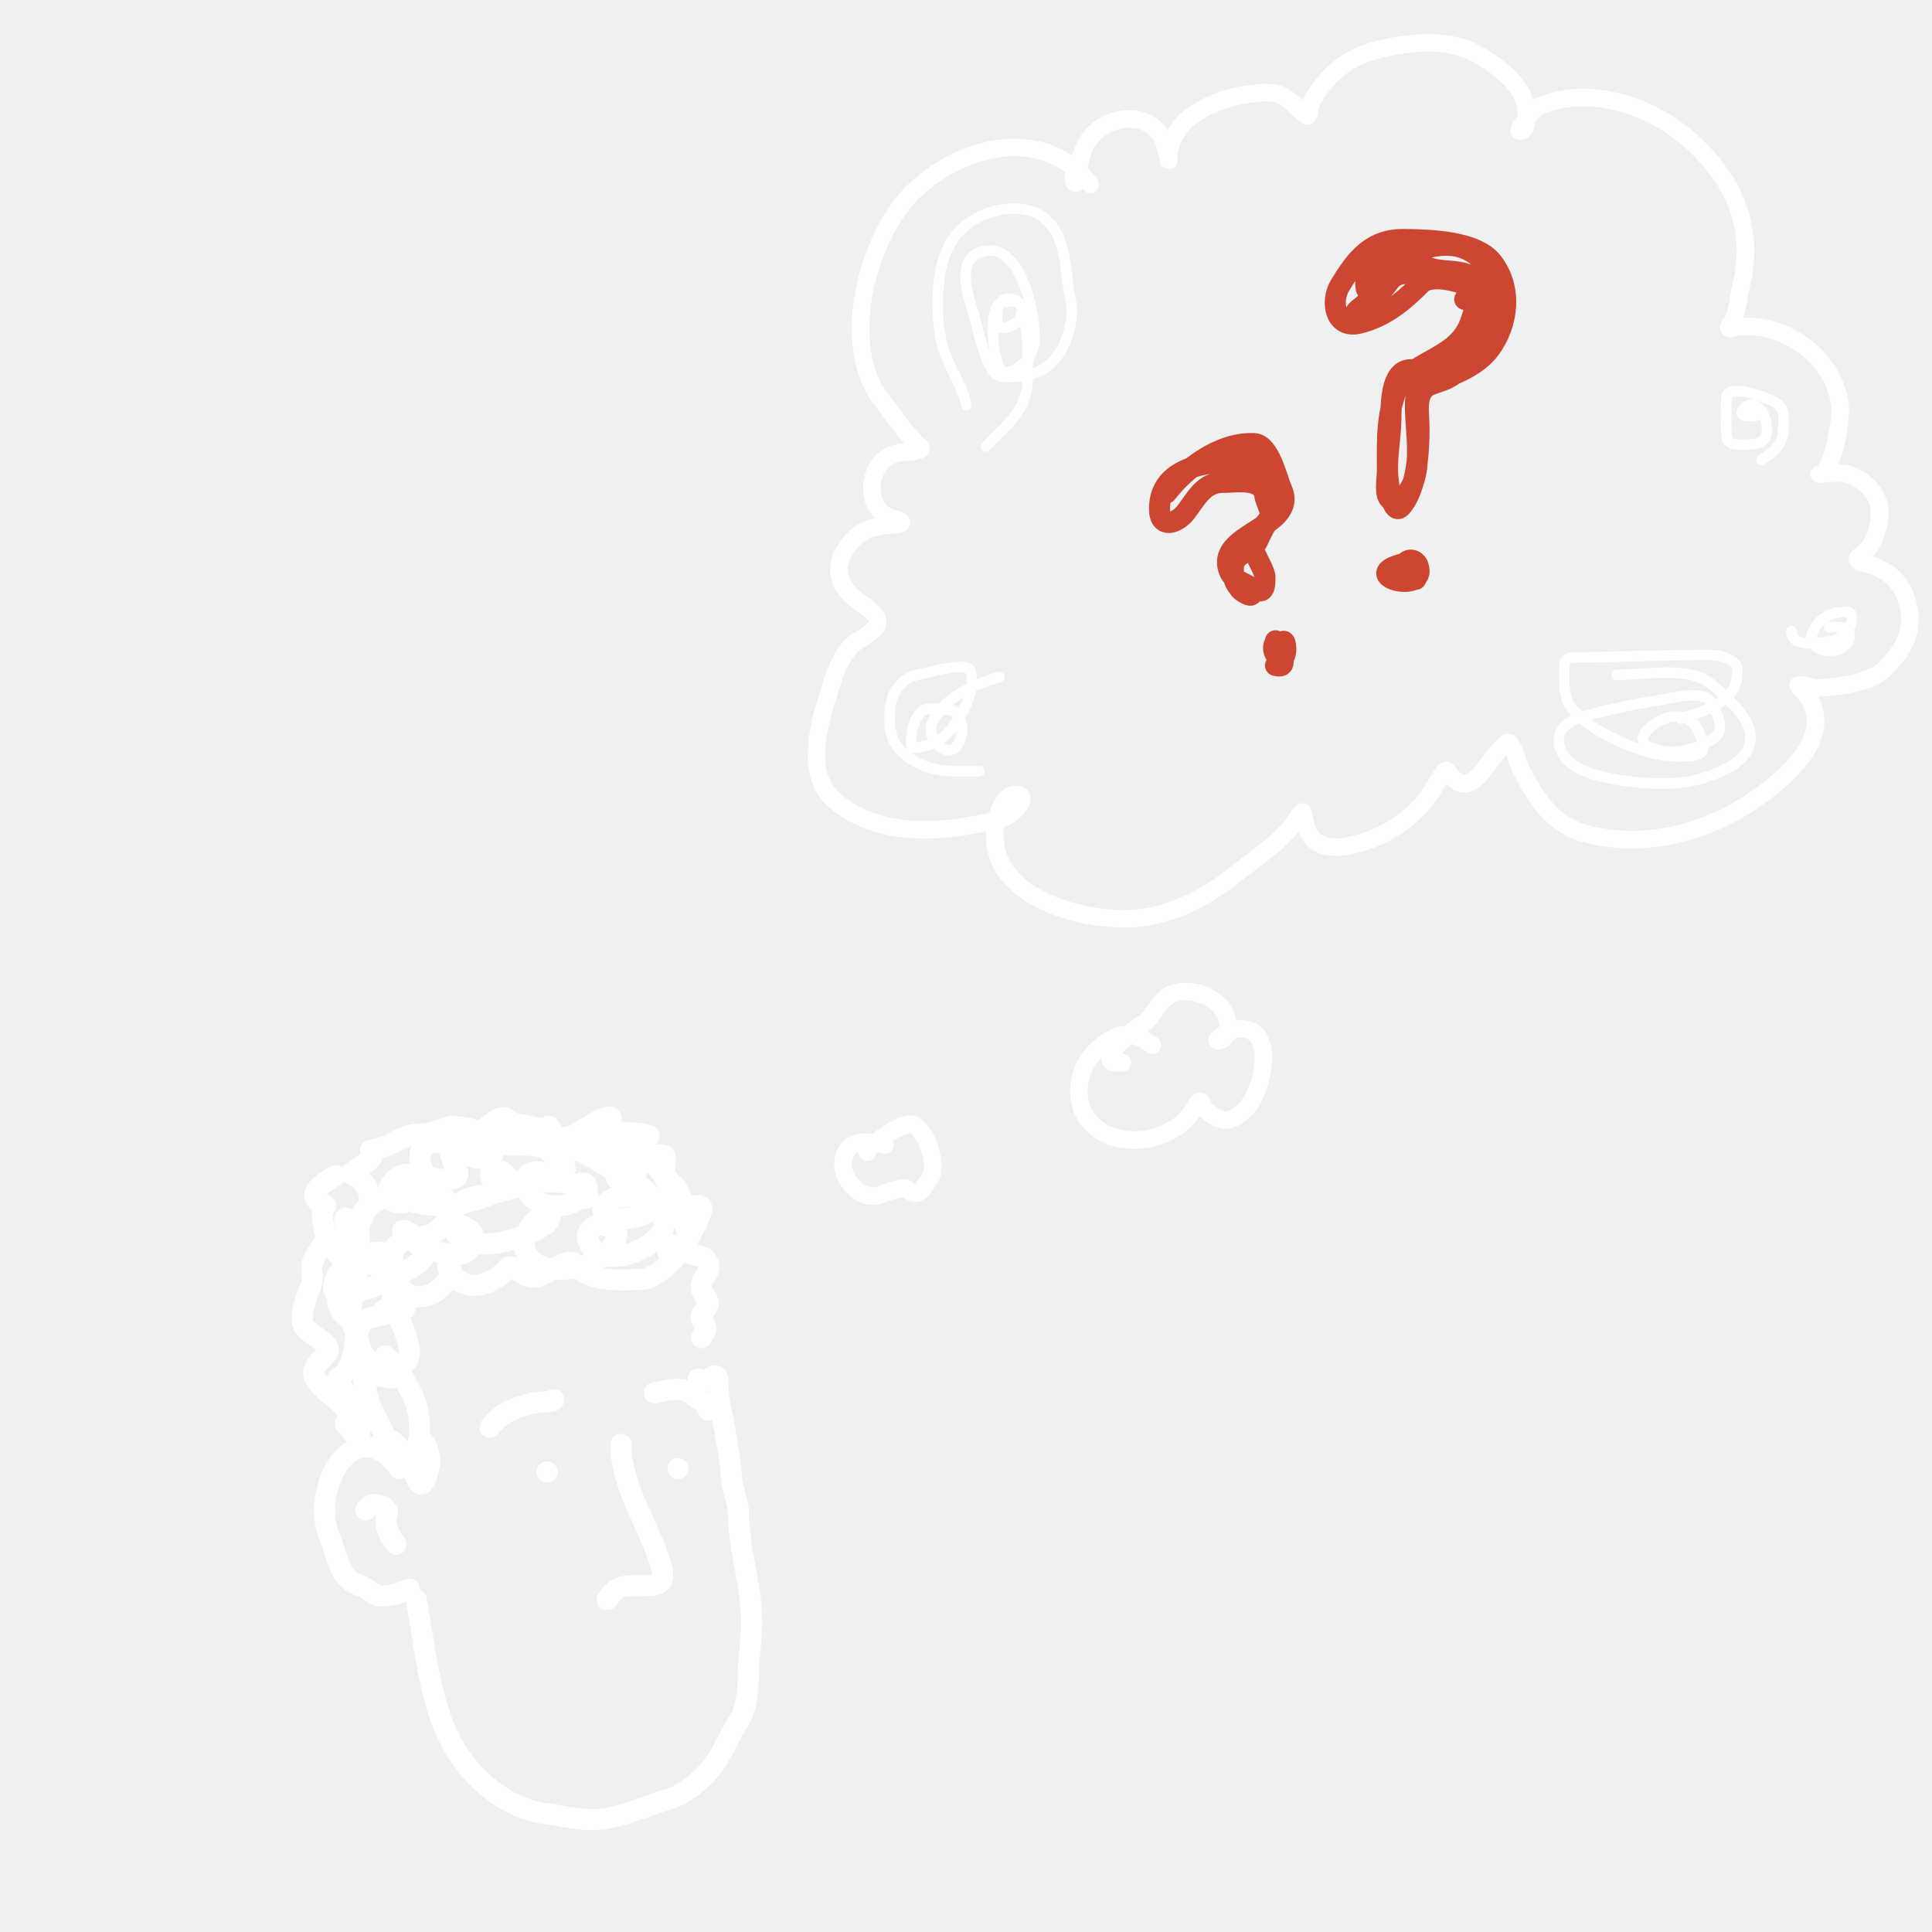
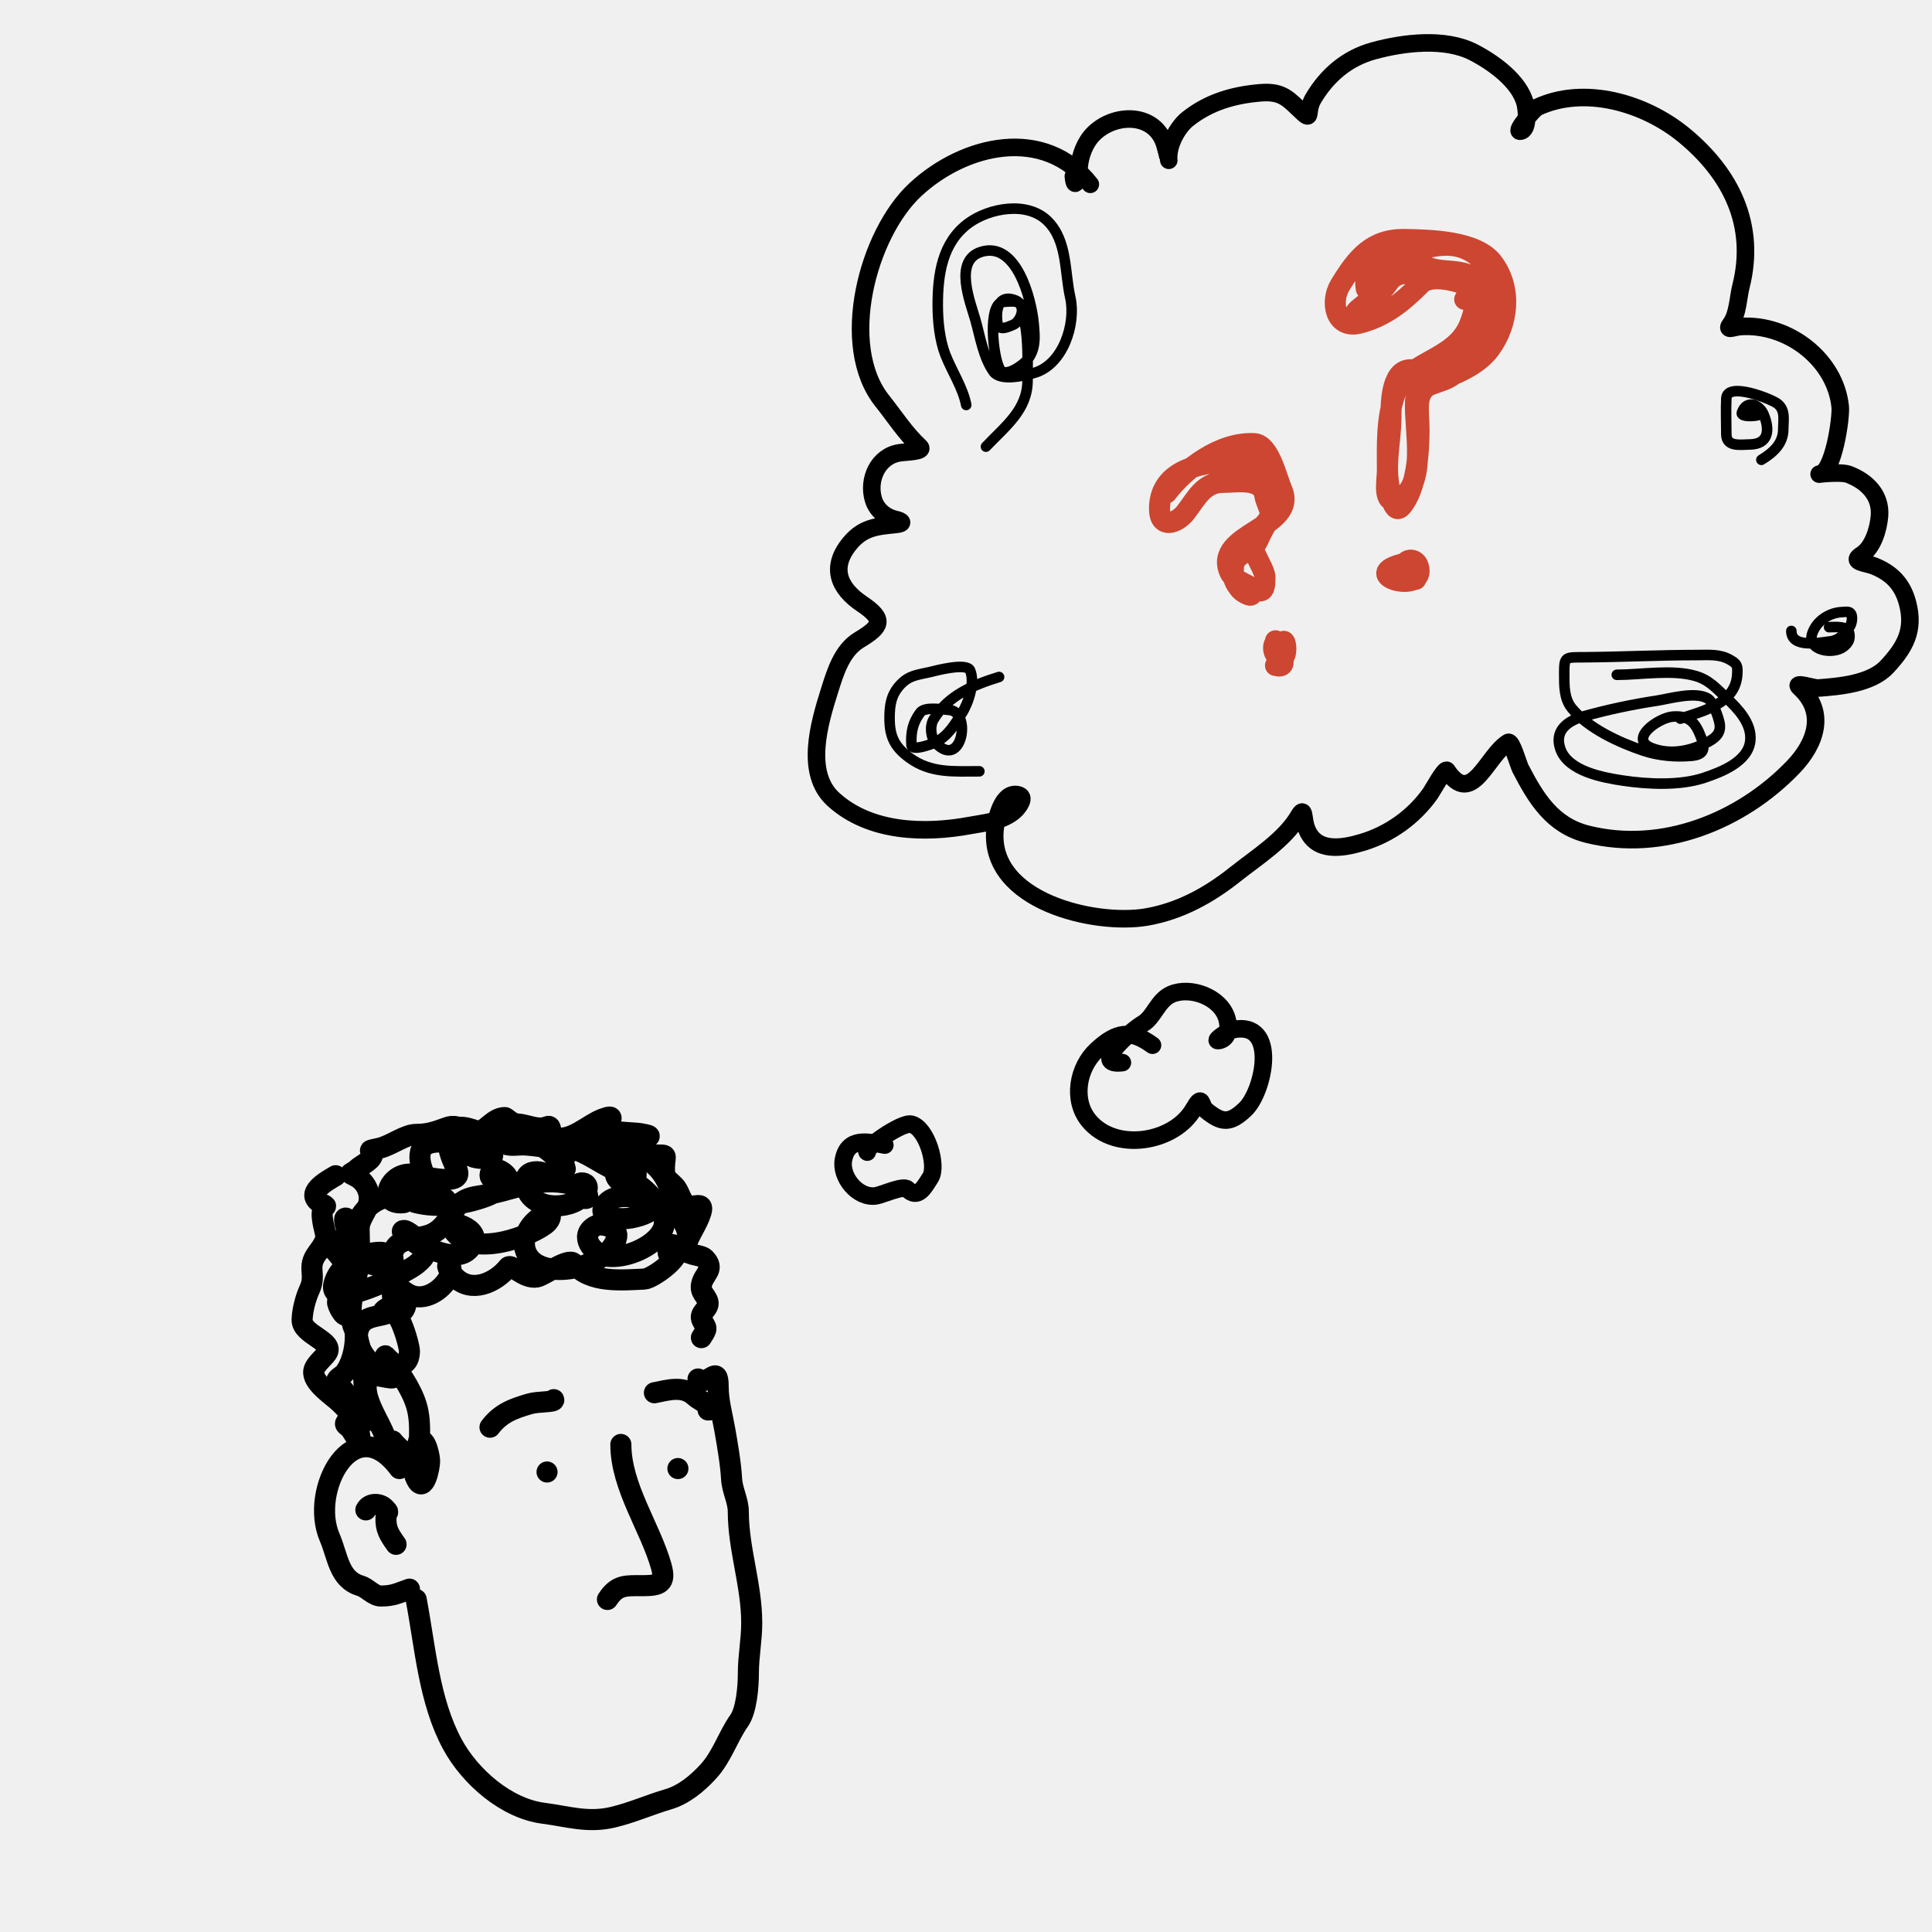
<svg xmlns="http://www.w3.org/2000/svg" width="275" height="275" viewBox="0 0 275 275" fill="none">
-   <path d="M56.852 209.033C50.404 200.295 43.987 212.047 46.928 218.841C48.102 221.552 48.215 224.819 51.333 225.733C52.297 226.016 53.159 227.177 54.225 227.177C56.023 227.177 56.691 226.742 58.284 226.196" stroke="#FFF" stroke-width="3" stroke-linecap="round" stroke-linejoin="round" />
-   <path d="M59.239 227.667C60.55 234.563 61.059 242.112 64.387 248.263C66.906 252.918 72.064 257.418 77.362 258.098C80.806 258.54 83.639 259.507 87.206 258.67C89.945 258.027 92.453 256.889 95.113 256.109C97.315 255.463 99.222 253.887 100.791 252.186C102.796 250.013 103.612 247.175 105.196 244.939C106.268 243.426 106.522 240.035 106.522 238.183C106.522 235.706 107 233.471 107 230.991C107 225.639 105.09 220.46 105.09 215.163C105.09 213.613 104.222 212.132 104.134 210.504C104.019 208.374 103.53 205.554 103.153 203.421C102.804 201.453 102.224 199.409 102.224 197.373C102.224 194.018 100.953 197.375 99.358 196.283" stroke="#FFF" stroke-width="3" stroke-linecap="round" stroke-linejoin="round" />
-   <path d="M52.553 202.168C51.384 197.818 52.218 193.245 50.404 189.146C49.302 186.658 50.58 182.879 51.014 180.428C51.327 178.661 51.12 176.746 51.12 174.952C51.12 173.399 52.302 172.524 52.526 171.029C52.742 169.587 51.936 168.124 50.642 167.46C49.398 166.821 49.968 167.23 50.855 166.371C51.352 165.888 53.24 165.038 53.004 164.191C52.843 163.611 52.101 163.87 54.039 163.428C55.647 163.061 57.673 161.467 59.239 161.467C60.9 161.467 61.92 161.115 63.644 160.486C65.515 159.803 66.382 161.617 67.624 161.385C69.093 161.111 70.183 159.069 71.869 159.069C72.051 159.069 72.808 159.963 73.674 159.996C74.995 160.046 76.538 160.938 77.866 160.377C78.75 160.003 78.004 161.689 79.06 161.93C81.414 162.467 83.702 160.061 85.746 159.287C87.712 158.544 86.878 159.35 86.357 160.486C86.029 161.201 90.308 161.204 91.133 161.358C93.349 161.772 92.287 161.634 91.027 162.693C89.343 164.107 91.794 164.409 92.937 164.409C95.236 164.409 94.648 164.242 94.582 165.989C94.513 167.846 94.904 167.682 96.015 168.822C96.76 169.588 96.828 170.807 97.687 171.492C98.508 172.149 100.314 170.782 99.783 172.555C99.261 174.296 98.038 175.763 97.554 177.54C97.239 178.696 99.74 178.532 100.313 179.12C101.835 180.682 100.197 181.251 99.862 182.798C99.604 183.991 100.512 184.369 100.764 185.277C101.06 186.339 99.363 186.825 99.942 187.947C100.572 189.169 100.794 188.923 99.836 190.399" stroke="#FFF" stroke-width="3" stroke-linecap="round" stroke-linejoin="round" />
-   <path d="M47.777 167.351C46.713 167.991 43.008 169.916 45.867 171.383C47.062 171.997 45.597 171.174 45.893 173.454C46.243 176.148 47.052 175.832 45.15 178.385C43.619 180.441 45.076 181.337 44.062 183.534C43.487 184.781 43.053 186.456 43.001 187.838C42.92 189.992 47.682 190.897 46.53 192.606C46.03 193.347 44.577 194.388 44.646 195.412C44.756 197.052 47.403 198.698 48.44 199.716C48.95 200.216 50.42 201.542 49.581 202.168C48.63 202.879 49.583 202.808 50.059 203.639C50.452 204.325 51.386 205.601 51.386 205.601C51.386 205.601 50.932 202.082 50.351 200.424C49.833 198.948 48.97 197.907 47.989 196.774C47.603 196.328 48.725 195.825 48.998 195.493C50.925 193.154 51.545 186.912 48.255 185.223C47.661 184.918 48.447 186.711 48.971 187.13C49.952 187.913 50.102 183.707 50.059 183.316C49.798 180.942 48.973 179.368 47.352 177.704C46.245 176.566 46.613 176.794 47.804 176.641C49.318 176.447 51.108 174.834 49.449 173.508C48.286 172.579 49.953 176.941 50.643 177.649" stroke="#FFF" stroke-width="3" stroke-linecap="round" stroke-linejoin="round" />
-   <path d="M55.896 205.11C56.583 206.012 57.697 206.748 58.284 207.671C58.824 208.518 58.8 209.602 59.24 210.504C60.35 212.784 61.15 208.977 61.15 207.943C61.15 207.053 60.259 203.403 59.346 205.982C59.141 206.559 59.708 204.934 59.717 204.511C59.751 202.966 59.712 201.416 59.24 199.934C58.489 197.578 56.647 194.82 54.941 193.069C54.513 192.629 55.784 194.075 56.374 194.213C57.695 194.523 58.262 193.59 58.284 192.36C58.3 191.5 56.413 184.456 54.57 186.585C54.482 186.686 57.807 188.124 57.807 185.25C57.807 184.058 55.63 182.507 57.807 183.997C59.921 185.444 62.489 184.041 63.724 182.09C65.306 179.591 62.233 179.198 64.759 181.79C67.041 184.133 70.521 182.631 72.321 180.373C72.782 179.794 74.572 182.104 76.433 181.763C77.433 181.58 80.957 178.919 81.687 179.856C83.925 182.728 88.719 182.181 91.717 182.063C92.869 182.017 97.906 178.481 96.015 177.268C94.834 176.51 94.567 180.033 96.493 178.521C99.135 176.447 97.574 173.699 95.538 172.146C93.48 170.576 95.81 171.735 95.431 169.694C94.945 167.07 91.856 163.4 88.957 165.226C85.135 167.635 90.549 170.111 90.549 167.133C90.549 163.177 83.3 161.557 80.573 163.047C77.85 164.534 81.783 164.727 80.387 164.137C78.606 163.384 76.513 163.081 74.603 162.965C73.834 162.919 72.334 163.249 71.684 162.693C70.701 161.852 68.332 161.126 67.094 160.731C62.825 159.371 63.336 163.235 64.944 166.262C66.484 169.161 59.999 167.343 58.788 167.161C55.545 166.671 53.62 171.22 57.037 171.22C58.306 171.22 57.33 170.682 56.772 170.539C54.98 170.079 53.399 170.805 52.102 172.092C49.143 175.028 50.348 181.451 55.313 179.829C57.018 179.272 54.979 178.249 54.145 178.249C51.593 178.249 48.468 179.859 47.618 182.444C46.044 187.228 57.888 181.128 59.24 179.992C60.14 179.236 61.104 178.455 59.983 177.54C59.101 176.821 56.415 175.143 57.541 175.143C58.176 175.143 60.788 177.581 61.628 177.922C63.005 178.481 65.416 179.172 66.669 177.922C69.588 175.01 63.881 173.659 64.122 174.326C65.925 179.325 74.79 176.355 77.548 174.326C78.617 173.539 78.724 172.231 77.176 173.072C75.496 173.986 74.115 176.16 74.841 178.14C76.558 182.817 87.02 180.462 87.79 176.015C88.027 174.642 85.553 174.022 84.659 174.543C82.367 175.881 84.361 178.436 86.145 178.766C90.81 179.628 98.914 174.072 91.69 170.893C90.125 170.204 87.209 169.826 86.092 171.547C84.724 173.653 88.826 173.556 89.78 173.372C98.099 171.77 88.32 167.061 85.8 165.635C83.774 164.489 78.647 161.106 80.44 166.262C80.669 166.919 79.272 164.926 79.034 164.682C77.647 163.258 75.68 162.199 73.78 161.794C71.534 161.315 68.716 161.321 67.014 163.156C65.895 164.363 67.247 164.773 68.314 164.872C68.675 164.906 70.854 164.983 69.88 164.137C68.444 162.889 66.281 162.898 64.52 162.693C63.229 162.542 60.308 162.118 59.85 164C59.374 165.953 61.175 169.111 62.689 170.185C64.313 171.336 62.929 170.297 61.999 169.912C60.531 169.304 58.185 168.521 56.586 168.931C54.69 169.418 58.911 171.107 59.133 171.165C62.348 172.007 66.133 171.433 69.216 170.294C69.96 170.019 73.087 168.518 72.029 167.242C71.619 166.748 70.288 165.913 69.853 166.861C68.76 169.245 76.887 168.126 77.76 167.569C78.651 167.001 74.231 165.627 74.841 168.822C75.501 172.277 81.058 172.347 83.014 170.185C84.988 168.002 81.195 167.722 82.377 169.694C83.721 171.936 84.773 169.384 81.369 168.577C76.283 167.372 73.02 169.55 68.155 170.239C64.831 170.71 65.114 172.175 63.06 174.435C61.046 176.651 59.094 175.688 56.878 176.968C54.713 178.218 56.13 183.817 55.87 185.958C55.62 188.014 51.644 186.439 50.961 189.445C50.554 191.235 51.761 193.131 53.057 194.24C53.655 194.752 55.703 195.097 56.029 195.766C56.468 196.668 54.042 195.629 53.084 195.848C51.812 196.138 52.063 197.99 52.341 198.926C53.145 201.641 54.952 203.703 55.419 206.581" stroke="#FFF" stroke-width="3" stroke-linecap="round" stroke-linejoin="round" />
-   <path d="M56.374 219.821C55.398 218.444 54.876 217.667 54.941 216.007C54.983 214.926 55.589 215.529 54.729 214.645C54.076 213.975 52.581 213.88 52.075 214.918" stroke="#FFF" stroke-width="3" stroke-linecap="round" stroke-linejoin="round" />
-   <path d="M69.747 203.149C71.273 201.143 73.03 200.512 75.372 199.825C76.636 199.454 79.011 199.615 78.821 199.226" stroke="#FFF" stroke-width="3" stroke-linecap="round" stroke-linejoin="round" />
-   <path d="M93.149 198.245C95.079 197.858 97.272 197.176 98.881 198.735C99.452 199.289 102.436 200.697 100.791 200.697" stroke="#FFF" stroke-width="3" stroke-linecap="round" stroke-linejoin="round" />
-   <path d="M77.866 209.524C77.866 209.524 77.866 209.524 77.866 209.524" stroke="#FFF" stroke-width="3" stroke-linecap="round" stroke-linejoin="round" />
-   <path d="M96.493 209.033C96.493 209.033 96.493 209.033 96.493 209.033" stroke="#FFF" stroke-width="3" stroke-linecap="round" stroke-linejoin="round" />
-   <path d="M88.373 205.601C88.373 211.653 92.591 217.447 94.131 222.982C94.787 225.337 93.939 225.706 91.478 225.706C89.082 225.706 87.858 225.519 86.463 227.667" stroke="#FFF" stroke-width="3" stroke-linecap="round" stroke-linejoin="round" />
-   <path d="M164.045 148.776C160.906 146.507 158.959 146.813 156.096 149.464C153.422 151.941 152.56 156.534 154.964 159.485C158.693 164.063 167.123 162.68 169.889 157.876C171.231 155.545 170.821 157.36 171.705 158.075C173.905 159.855 175.037 159.987 177.247 157.892C179.904 155.373 182.063 145.216 175.51 146.556C174.782 146.706 172.443 148.325 173.544 148.1C175.001 147.802 174.97 146.008 174.609 144.877C173.644 141.861 169.425 140.39 166.768 141.511C164.783 142.348 164.279 144.785 162.682 145.707C161.139 146.598 155.02 151.816 159.759 151.251" stroke="#FFF" stroke-width="2.5" stroke-linecap="round" stroke-linejoin="round" />
-   <path d="M125.943 162.99C123.52 162.517 120.666 161.811 120.054 165.101C119.599 167.547 122.099 170.621 124.693 170.212C125.597 170.069 128.576 168.679 129.165 169.268C130.644 170.747 131.536 169.041 132.443 167.601C133.502 165.919 131.899 160.508 129.693 160.018C128.291 159.706 122.764 163.65 123.443 163.99" stroke="#FFF" stroke-width="2.5" stroke-linecap="round" stroke-linejoin="round" />
+   <path d="M56.852 209.033C50.404 200.295 43.987 212.047 46.928 218.841C48.102 221.552 48.215 224.819 51.333 225.733C52.297 226.016 53.159 227.177 54.225 227.177C56.023 227.177 56.691 226.742 58.284 226.196" stroke="#000" stroke-width="3" stroke-linecap="round" stroke-linejoin="round" />
+   <path d="M59.239 227.667C60.55 234.563 61.059 242.112 64.387 248.263C66.906 252.918 72.064 257.418 77.362 258.098C80.806 258.54 83.639 259.507 87.206 258.67C89.945 258.027 92.453 256.889 95.113 256.109C97.315 255.463 99.222 253.887 100.791 252.186C102.796 250.013 103.612 247.175 105.196 244.939C106.268 243.426 106.522 240.035 106.522 238.183C106.522 235.706 107 233.471 107 230.991C107 225.639 105.09 220.46 105.09 215.163C105.09 213.613 104.222 212.132 104.134 210.504C104.019 208.374 103.53 205.554 103.153 203.421C102.804 201.453 102.224 199.409 102.224 197.373C102.224 194.018 100.953 197.375 99.358 196.283" stroke="#000" stroke-width="3" stroke-linecap="round" stroke-linejoin="round" />
+   <path d="M52.553 202.168C51.384 197.818 52.218 193.245 50.404 189.146C49.302 186.658 50.58 182.879 51.014 180.428C51.327 178.661 51.12 176.746 51.12 174.952C51.12 173.399 52.302 172.524 52.526 171.029C52.742 169.587 51.936 168.124 50.642 167.46C49.398 166.821 49.968 167.23 50.855 166.371C51.352 165.888 53.24 165.038 53.004 164.191C52.843 163.611 52.101 163.87 54.039 163.428C55.647 163.061 57.673 161.467 59.239 161.467C60.9 161.467 61.92 161.115 63.644 160.486C65.515 159.803 66.382 161.617 67.624 161.385C69.093 161.111 70.183 159.069 71.869 159.069C72.051 159.069 72.808 159.963 73.674 159.996C74.995 160.046 76.538 160.938 77.866 160.377C78.75 160.003 78.004 161.689 79.06 161.93C81.414 162.467 83.702 160.061 85.746 159.287C87.712 158.544 86.878 159.35 86.357 160.486C86.029 161.201 90.308 161.204 91.133 161.358C93.349 161.772 92.287 161.634 91.027 162.693C89.343 164.107 91.794 164.409 92.937 164.409C95.236 164.409 94.648 164.242 94.582 165.989C94.513 167.846 94.904 167.682 96.015 168.822C96.76 169.588 96.828 170.807 97.687 171.492C98.508 172.149 100.314 170.782 99.783 172.555C99.261 174.296 98.038 175.763 97.554 177.54C97.239 178.696 99.74 178.532 100.313 179.12C101.835 180.682 100.197 181.251 99.862 182.798C99.604 183.991 100.512 184.369 100.764 185.277C101.06 186.339 99.363 186.825 99.942 187.947C100.572 189.169 100.794 188.923 99.836 190.399" stroke="#000" stroke-width="3" stroke-linecap="round" stroke-linejoin="round" />
+   <path d="M47.777 167.351C46.713 167.991 43.008 169.916 45.867 171.383C47.062 171.997 45.597 171.174 45.893 173.454C46.243 176.148 47.052 175.832 45.15 178.385C43.619 180.441 45.076 181.337 44.062 183.534C43.487 184.781 43.053 186.456 43.001 187.838C42.92 189.992 47.682 190.897 46.53 192.606C46.03 193.347 44.577 194.388 44.646 195.412C44.756 197.052 47.403 198.698 48.44 199.716C48.95 200.216 50.42 201.542 49.581 202.168C48.63 202.879 49.583 202.808 50.059 203.639C50.452 204.325 51.386 205.601 51.386 205.601C51.386 205.601 50.932 202.082 50.351 200.424C49.833 198.948 48.97 197.907 47.989 196.774C47.603 196.328 48.725 195.825 48.998 195.493C50.925 193.154 51.545 186.912 48.255 185.223C47.661 184.918 48.447 186.711 48.971 187.13C49.952 187.913 50.102 183.707 50.059 183.316C49.798 180.942 48.973 179.368 47.352 177.704C46.245 176.566 46.613 176.794 47.804 176.641C49.318 176.447 51.108 174.834 49.449 173.508C48.286 172.579 49.953 176.941 50.643 177.649" stroke="#000" stroke-width="3" stroke-linecap="round" stroke-linejoin="round" />
+   <path d="M55.896 205.11C56.583 206.012 57.697 206.748 58.284 207.671C58.824 208.518 58.8 209.602 59.24 210.504C60.35 212.784 61.15 208.977 61.15 207.943C61.15 207.053 60.259 203.403 59.346 205.982C59.141 206.559 59.708 204.934 59.717 204.511C59.751 202.966 59.712 201.416 59.24 199.934C58.489 197.578 56.647 194.82 54.941 193.069C54.513 192.629 55.784 194.075 56.374 194.213C57.695 194.523 58.262 193.59 58.284 192.36C58.3 191.5 56.413 184.456 54.57 186.585C54.482 186.686 57.807 188.124 57.807 185.25C57.807 184.058 55.63 182.507 57.807 183.997C59.921 185.444 62.489 184.041 63.724 182.09C65.306 179.591 62.233 179.198 64.759 181.79C67.041 184.133 70.521 182.631 72.321 180.373C72.782 179.794 74.572 182.104 76.433 181.763C77.433 181.58 80.957 178.919 81.687 179.856C83.925 182.728 88.719 182.181 91.717 182.063C92.869 182.017 97.906 178.481 96.015 177.268C94.834 176.51 94.567 180.033 96.493 178.521C99.135 176.447 97.574 173.699 95.538 172.146C93.48 170.576 95.81 171.735 95.431 169.694C94.945 167.07 91.856 163.4 88.957 165.226C85.135 167.635 90.549 170.111 90.549 167.133C90.549 163.177 83.3 161.557 80.573 163.047C77.85 164.534 81.783 164.727 80.387 164.137C78.606 163.384 76.513 163.081 74.603 162.965C73.834 162.919 72.334 163.249 71.684 162.693C70.701 161.852 68.332 161.126 67.094 160.731C62.825 159.371 63.336 163.235 64.944 166.262C66.484 169.161 59.999 167.343 58.788 167.161C55.545 166.671 53.62 171.22 57.037 171.22C58.306 171.22 57.33 170.682 56.772 170.539C54.98 170.079 53.399 170.805 52.102 172.092C49.143 175.028 50.348 181.451 55.313 179.829C57.018 179.272 54.979 178.249 54.145 178.249C51.593 178.249 48.468 179.859 47.618 182.444C46.044 187.228 57.888 181.128 59.24 179.992C60.14 179.236 61.104 178.455 59.983 177.54C59.101 176.821 56.415 175.143 57.541 175.143C58.176 175.143 60.788 177.581 61.628 177.922C63.005 178.481 65.416 179.172 66.669 177.922C69.588 175.01 63.881 173.659 64.122 174.326C65.925 179.325 74.79 176.355 77.548 174.326C78.617 173.539 78.724 172.231 77.176 173.072C75.496 173.986 74.115 176.16 74.841 178.14C76.558 182.817 87.02 180.462 87.79 176.015C88.027 174.642 85.553 174.022 84.659 174.543C82.367 175.881 84.361 178.436 86.145 178.766C90.81 179.628 98.914 174.072 91.69 170.893C90.125 170.204 87.209 169.826 86.092 171.547C84.724 173.653 88.826 173.556 89.78 173.372C98.099 171.77 88.32 167.061 85.8 165.635C83.774 164.489 78.647 161.106 80.44 166.262C80.669 166.919 79.272 164.926 79.034 164.682C77.647 163.258 75.68 162.199 73.78 161.794C71.534 161.315 68.716 161.321 67.014 163.156C65.895 164.363 67.247 164.773 68.314 164.872C68.675 164.906 70.854 164.983 69.88 164.137C68.444 162.889 66.281 162.898 64.52 162.693C63.229 162.542 60.308 162.118 59.85 164C59.374 165.953 61.175 169.111 62.689 170.185C64.313 171.336 62.929 170.297 61.999 169.912C60.531 169.304 58.185 168.521 56.586 168.931C54.69 169.418 58.911 171.107 59.133 171.165C62.348 172.007 66.133 171.433 69.216 170.294C69.96 170.019 73.087 168.518 72.029 167.242C71.619 166.748 70.288 165.913 69.853 166.861C68.76 169.245 76.887 168.126 77.76 167.569C78.651 167.001 74.231 165.627 74.841 168.822C75.501 172.277 81.058 172.347 83.014 170.185C84.988 168.002 81.195 167.722 82.377 169.694C83.721 171.936 84.773 169.384 81.369 168.577C76.283 167.372 73.02 169.55 68.155 170.239C64.831 170.71 65.114 172.175 63.06 174.435C61.046 176.651 59.094 175.688 56.878 176.968C54.713 178.218 56.13 183.817 55.87 185.958C55.62 188.014 51.644 186.439 50.961 189.445C50.554 191.235 51.761 193.131 53.057 194.24C53.655 194.752 55.703 195.097 56.029 195.766C56.468 196.668 54.042 195.629 53.084 195.848C51.812 196.138 52.063 197.99 52.341 198.926C53.145 201.641 54.952 203.703 55.419 206.581" stroke="#000" stroke-width="3" stroke-linecap="round" stroke-linejoin="round" />
+   <path d="M56.374 219.821C55.398 218.444 54.876 217.667 54.941 216.007C54.983 214.926 55.589 215.529 54.729 214.645C54.076 213.975 52.581 213.88 52.075 214.918" stroke="#000" stroke-width="3" stroke-linecap="round" stroke-linejoin="round" />
+   <path d="M69.747 203.149C71.273 201.143 73.03 200.512 75.372 199.825C76.636 199.454 79.011 199.615 78.821 199.226" stroke="#000" stroke-width="3" stroke-linecap="round" stroke-linejoin="round" />
+   <path d="M93.149 198.245C95.079 197.858 97.272 197.176 98.881 198.735C99.452 199.289 102.436 200.697 100.791 200.697" stroke="#000" stroke-width="3" stroke-linecap="round" stroke-linejoin="round" />
+   <path d="M77.866 209.524C77.866 209.524 77.866 209.524 77.866 209.524" stroke="#000" stroke-width="3" stroke-linecap="round" stroke-linejoin="round" />
+   <path d="M96.493 209.033C96.493 209.033 96.493 209.033 96.493 209.033" stroke="#000" stroke-width="3" stroke-linecap="round" stroke-linejoin="round" />
+   <path d="M88.373 205.601C88.373 211.653 92.591 217.447 94.131 222.982C94.787 225.337 93.939 225.706 91.478 225.706C89.082 225.706 87.858 225.519 86.463 227.667" stroke="#000" stroke-width="3" stroke-linecap="round" stroke-linejoin="round" />
+   <path d="M164.045 148.776C160.906 146.507 158.959 146.813 156.096 149.464C153.422 151.941 152.56 156.534 154.964 159.485C158.693 164.063 167.123 162.68 169.889 157.876C171.231 155.545 170.821 157.36 171.705 158.075C173.905 159.855 175.037 159.987 177.247 157.892C179.904 155.373 182.063 145.216 175.51 146.556C174.782 146.706 172.443 148.325 173.544 148.1C175.001 147.802 174.97 146.008 174.609 144.877C173.644 141.861 169.425 140.39 166.768 141.511C164.783 142.348 164.279 144.785 162.682 145.707C161.139 146.598 155.02 151.816 159.759 151.251" stroke="#000" stroke-width="2.5" stroke-linecap="round" stroke-linejoin="round" />
+   <path d="M125.943 162.99C123.52 162.517 120.666 161.811 120.054 165.101C119.599 167.547 122.099 170.621 124.693 170.212C125.597 170.069 128.576 168.679 129.165 169.268C130.644 170.747 131.536 169.041 132.443 167.601C133.502 165.919 131.899 160.508 129.693 160.018C128.291 159.706 122.764 163.65 123.443 163.99" stroke="#000" stroke-width="2.5" stroke-linecap="round" stroke-linejoin="round" />
  <path d="M166.045 70.166C168.786 66.606 173.724 62.882 178.553 63.151C180.704 63.27 181.756 68.113 182.445 69.665C184.887 75.168 172.586 75.885 175.051 81.441C175.519 82.495 176.922 82.894 177.831 83.473C179.76 84.702 180.054 84.123 180.054 82.192C180.054 80.698 176.816 76.813 178.553 75.789C183.267 73.013 182.251 65.656 176.302 65.656C171.729 65.656 165.044 66.497 165.044 72.421C165.044 75.373 167.54 74.504 168.769 72.922C170.252 71.012 171.307 68.663 174.05 68.663C175.976 68.663 179.75 67.918 180.054 70.667C180.106 71.133 181.112 73.346 180.944 73.562C180.248 74.458 179.552 75.809 179.054 76.931C178.219 78.812 175.551 78.564 175.551 80.94C175.551 82.526 175.637 82.801 176.552 83.946C176.855 84.325 178.623 85.337 178.053 84.197" stroke="#CD4631" stroke-width="3" stroke-linecap="round" stroke-linejoin="round" />
  <path d="M181.557 91.212C181.661 95.381 183.699 92.828 182.168 91.602C181.155 90.79 180.871 93.013 182.057 93.606C183.389 94.273 183.081 90.91 182.668 91.323C181.595 92.398 183.873 95.3 181.557 94.72" stroke="#CD4631" stroke-width="3" stroke-linecap="round" stroke-linejoin="round" />
-   <path d="M155.195 26.235C148.679 17.908 137.317 20.485 130.307 26.984C123.481 33.314 119.286 49.185 125.58 57.067C127.331 59.259 128.873 61.695 130.937 63.6C131.674 64.28 129.046 64.305 128.055 64.452C124.989 64.907 123.479 68.223 124.316 71.076C124.756 72.573 125.984 73.602 127.466 73.937C128.488 74.168 128.712 74.529 127.537 74.647C124.78 74.923 122.819 75.071 120.929 77.383C118.14 80.797 119.4 83.745 122.705 85.965C126.047 88.21 125.429 89.2 122.319 91.075C119.854 92.561 118.929 95.577 118.076 98.288C116.6 102.976 114.498 110.043 118.65 113.803C123.849 118.512 131.631 118.694 138.097 117.492C140.246 117.093 142.803 116.91 144.482 115.342C144.935 114.919 146.165 113.401 144.875 113.126C142.574 112.634 141.74 116.759 141.62 118.19C140.771 128.328 155.907 131.789 163.208 130.527C167.951 129.707 172.1 127.417 175.825 124.449C178.757 122.113 182.882 119.522 184.824 116.197C185.762 114.593 185.419 116.464 185.969 117.927C187.284 121.425 191.079 120.755 193.94 119.895C197.806 118.733 201.27 116.248 203.605 112.934C203.947 112.449 205.676 109.238 205.966 109.676C209.514 115.025 211.638 107.499 214.673 105.679C215.181 105.375 216.131 108.833 216.424 109.397C218.64 113.66 220.951 117.489 225.949 118.741C236.648 121.42 247.852 116.884 255.253 109.174C258.37 105.927 260.091 101.438 256.144 97.841C255.19 96.97 258.2 97.978 258.763 97.937C261.856 97.712 266.336 97.323 268.589 94.905C271.156 92.149 272.539 89.705 271.523 85.851C270.813 83.156 269.254 81.554 266.698 80.545C265.573 80.102 263.309 80.019 264.956 78.978C266.608 77.933 267.375 75.3 267.525 73.445C267.76 70.516 265.75 68.522 263.15 67.53C261.978 67.083 258.374 67.547 258.977 67.487C260.983 67.286 262.086 59.42 261.937 57.918C261.271 51.242 254.586 46.04 247.804 46.475C246.68 46.547 245.529 47.215 246.381 46.053C247.358 44.721 247.408 42.33 247.8 40.789C250.007 32.105 246.441 24.77 239.665 19.216C234.088 14.646 225.499 12.132 218.787 15.287C218.354 15.49 215.536 18.762 216.388 18.677C217.688 18.547 217.272 15.425 217.096 14.739C216.268 11.52 212.481 8.852 209.718 7.434C205.647 5.346 199.757 6.066 195.479 7.246C191.709 8.285 188.868 10.745 186.923 14.044C185.892 15.793 186.766 17.254 185.489 16.083C183.419 14.185 182.659 12.941 179.422 13.207C175.608 13.52 172.129 14.519 169.1 16.904C167.549 18.125 166.161 20.775 166.364 22.812C166.367 22.844 165.937 20.883 165.635 20.119C164.004 16.005 158.55 16.145 155.655 19.043C154.435 20.264 153.738 22.122 153.6 23.834C153.528 24.729 153.027 27.578 152.78 25.094" stroke="#FFF" stroke-width="2.5" stroke-linecap="round" stroke-linejoin="round" />
+   <path d="M155.195 26.235C148.679 17.908 137.317 20.485 130.307 26.984C123.481 33.314 119.286 49.185 125.58 57.067C127.331 59.259 128.873 61.695 130.937 63.6C131.674 64.28 129.046 64.305 128.055 64.452C124.989 64.907 123.479 68.223 124.316 71.076C124.756 72.573 125.984 73.602 127.466 73.937C128.488 74.168 128.712 74.529 127.537 74.647C124.78 74.923 122.819 75.071 120.929 77.383C118.14 80.797 119.4 83.745 122.705 85.965C126.047 88.21 125.429 89.2 122.319 91.075C119.854 92.561 118.929 95.577 118.076 98.288C116.6 102.976 114.498 110.043 118.65 113.803C123.849 118.512 131.631 118.694 138.097 117.492C140.246 117.093 142.803 116.91 144.482 115.342C144.935 114.919 146.165 113.401 144.875 113.126C142.574 112.634 141.74 116.759 141.62 118.19C140.771 128.328 155.907 131.789 163.208 130.527C167.951 129.707 172.1 127.417 175.825 124.449C178.757 122.113 182.882 119.522 184.824 116.197C185.762 114.593 185.419 116.464 185.969 117.927C187.284 121.425 191.079 120.755 193.94 119.895C197.806 118.733 201.27 116.248 203.605 112.934C203.947 112.449 205.676 109.238 205.966 109.676C209.514 115.025 211.638 107.499 214.673 105.679C215.181 105.375 216.131 108.833 216.424 109.397C218.64 113.66 220.951 117.489 225.949 118.741C236.648 121.42 247.852 116.884 255.253 109.174C258.37 105.927 260.091 101.438 256.144 97.841C255.19 96.97 258.2 97.978 258.763 97.937C261.856 97.712 266.336 97.323 268.589 94.905C271.156 92.149 272.539 89.705 271.523 85.851C270.813 83.156 269.254 81.554 266.698 80.545C265.573 80.102 263.309 80.019 264.956 78.978C266.608 77.933 267.375 75.3 267.525 73.445C267.76 70.516 265.75 68.522 263.15 67.53C261.978 67.083 258.374 67.547 258.977 67.487C260.983 67.286 262.086 59.42 261.937 57.918C261.271 51.242 254.586 46.04 247.804 46.475C246.68 46.547 245.529 47.215 246.381 46.053C247.358 44.721 247.408 42.33 247.8 40.789C250.007 32.105 246.441 24.77 239.665 19.216C234.088 14.646 225.499 12.132 218.787 15.287C218.354 15.49 215.536 18.762 216.388 18.677C217.688 18.547 217.272 15.425 217.096 14.739C216.268 11.52 212.481 8.852 209.718 7.434C205.647 5.346 199.757 6.066 195.479 7.246C191.709 8.285 188.868 10.745 186.923 14.044C185.892 15.793 186.766 17.254 185.489 16.083C183.419 14.185 182.659 12.941 179.422 13.207C175.608 13.52 172.129 14.519 169.1 16.904C167.549 18.125 166.161 20.775 166.364 22.812C166.367 22.844 165.937 20.883 165.635 20.119C164.004 16.005 158.55 16.145 155.655 19.043C154.435 20.264 153.738 22.122 153.6 23.834C153.528 24.729 153.027 27.578 152.78 25.094" stroke="#000" stroke-width="2.5" stroke-linecap="round" stroke-linejoin="round" />
  <path d="M194.478 41.104C193.743 36.9 198.383 36.436 201.706 35.592C204.343 34.922 206.856 34.365 209.378 35.815C211.019 36.758 213.327 39.175 213.465 41.104C213.977 48.284 207.694 52.629 200.788 52.629C197.896 52.629 198.006 57.836 197.981 59.645C197.94 62.567 197.253 65.393 197.591 68.331C197.685 69.139 198.164 73.597 199.482 72.089C201.665 69.591 201.984 64.277 201.984 61.148C201.984 58.169 201.152 55.571 204.235 54.383C206.963 53.333 210.279 52.126 212.102 49.623C214.724 46.025 215.237 41.019 212.464 37.374C210.12 34.293 203.564 34.155 199.982 34.089C195.287 34.002 193.131 36.706 190.753 40.603C189.329 42.936 190.048 46.862 193.477 46.004C197.142 45.086 199.692 42.954 202.262 40.38C203.637 39.003 207.454 39.946 208.989 40.714C210.817 41.629 209.727 44.788 209.211 46.115C207.15 51.423 200.297 51.246 198.592 56.026C197.305 59.636 197.48 63.358 197.48 67.133C197.48 68.299 196.723 72.064 198.981 71.059C203.288 69.142 201.27 60.992 201.483 57.139C201.606 54.932 204.52 54.617 205.987 53.882C207.761 52.994 210.218 50.39 211.102 48.621C212.301 46.219 212.52 42.559 210.74 40.38C208.522 37.665 204.754 39.328 202.484 37.596C200.513 36.092 196.369 41.214 194.978 42.607C194.431 43.155 193.82 43.636 193.227 44.111C192.958 44.326 192.173 45.892 191.976 45.892C191.359 45.892 192.702 44.867 193.199 44.501C194.876 43.266 196.449 41.857 197.675 40.158C199.04 38.265 201.251 39.1 203.485 39.1C204.768 39.1 207.666 38.542 208.739 39.378C210.365 40.644 210.957 41.784 208.489 42.607" stroke="#CD4631" stroke-width="3" stroke-linecap="round" stroke-linejoin="round" />
  <path d="M199.982 80.19C192.685 81.834 203.228 84.825 201.872 80.58C201.412 79.139 199.353 79.659 200.009 81.192C200.298 81.868 202.93 83.012 200.482 82.195" stroke="#CD4631" stroke-width="3" stroke-linecap="round" stroke-linejoin="round" />
-   <path d="M230.135 96.05C233.569 96.05 238.022 95.248 241.36 96.223C243.31 96.793 244.342 98.031 245.742 99.346C247.4 100.902 249.383 102.978 249.137 105.434C248.838 108.431 244.978 109.905 242.572 110.708C239.139 111.854 234.573 111.643 231.001 111.107C228.186 110.684 223.204 109.796 222.098 106.596C221.199 103.997 223.138 102.606 225.354 101.982C228.782 101.017 232.37 100.259 235.886 99.727C237.59 99.469 241.461 98.329 243.161 99.484C243.874 99.969 244.591 102.083 244.755 102.902C245.017 104.217 244.319 104.946 243.213 105.556C240.789 106.891 237.837 107.509 235.176 106.51C231.647 105.184 236.141 102.135 238.103 102C240.416 101.84 241.301 102.763 242.122 104.931C242.702 106.463 242.685 107.424 240.754 107.585C238.455 107.777 236.062 107.578 233.877 106.839C230.475 105.689 226.059 103.678 223.726 100.803C222.639 99.463 222.652 97.671 222.652 96.05C222.652 93.361 222.675 93.579 225.736 93.552C231.028 93.504 236.308 93.239 241.602 93.239C243.26 93.239 244.797 93.07 246.279 93.933C247.3 94.527 247.339 94.782 247.284 95.945C247.085 100.133 242.446 101.203 239.177 102.294" stroke="#FFF" stroke-width="1.5" stroke-linecap="round" />
-   <path d="M137.533 57.644C137.047 55.15 135.485 52.862 134.553 50.462C133.743 48.374 133.479 45.664 133.479 43.419C133.479 39.127 134.082 34.491 137.914 31.728C140.849 29.611 146.243 28.586 149.138 31.485C151.953 34.304 151.526 38.743 152.343 42.344C153.193 46.092 151.313 51.923 147.198 53.082C145.858 53.459 142.428 54.309 141.43 52.925C139.983 50.919 139.505 47.907 138.849 45.571C138.145 43.061 135.657 37.053 139.698 35.839C144.717 34.331 146.815 42.632 147.129 46.022C147.313 48.009 147.466 49.762 146.124 51.33C145.565 51.983 143.125 53.797 142.366 52.613C141.311 50.971 140.542 43.089 142.833 42.968C143.373 42.94 144.937 42.733 145.258 43.281C145.838 44.267 145.133 45.827 144.219 46.23C142.423 47.021 141.898 46.907 141.898 44.998C141.898 43.259 142.65 41.943 144.635 42.795C145.612 43.215 145.725 45.135 145.882 45.987C146.377 48.672 146.263 51.422 146.263 54.14C146.263 58.336 143.128 60.637 140.339 63.576" stroke="#FFF" stroke-width="1.5" stroke-linecap="round" />
-   <path d="M139.402 109.788C135.714 109.788 132.474 110.09 129.425 107.845C127.34 106.31 126.619 104.848 126.619 102.225C126.619 100.363 126.829 98.865 128.178 97.437C129.431 96.111 130.573 96.075 132.335 95.668C132.985 95.518 137.583 94.252 138.085 95.425C138.82 97.141 137.845 100.068 136.907 101.531C135.868 103.153 134.951 104.749 133.166 105.66C132.769 105.862 129.79 107.003 129.737 106.041C129.637 104.241 129.896 102.898 130.984 101.427C131.638 100.543 134.106 100.998 135.037 101.045C138.409 101.219 136.904 109.614 133.235 105.798C132.448 104.979 132.323 103.343 132.889 102.398C134.951 98.956 138.617 97.468 142.208 96.362" stroke="#FFF" stroke-width="1.5" stroke-linecap="round" />
-   <path d="M250.713 65.45C252.364 64.442 253.831 63.169 253.831 61.078C253.831 59.741 254.163 58.413 253.034 57.488C252.205 56.808 245.841 54.272 245.725 56.707C245.644 58.399 245.725 60.113 245.725 61.807C245.725 63.65 247.682 63.287 249.085 63.264C251.69 63.222 252.01 61.269 251.008 58.928C250.468 57.668 248.645 56.782 247.942 58.719C247.575 59.73 252.62 58.893 249.154 58.893" stroke="#FFF" stroke-width="1.5" stroke-linecap="round" />
-   <path d="M260.352 89.271C261.04 89.271 262.976 89.034 263.207 90.078C263.412 91.001 263.078 91.541 262.411 92.061C260.95 93.199 257.107 92.646 257.965 90.147C258.575 88.37 260.375 87.189 262.242 87.119C262.692 87.102 263.25 86.962 263.486 87.388C263.715 87.8 263.594 88.615 263.396 89.012C262.828 90.151 261.762 91.129 260.571 91.283C258.903 91.499 254.98 92.268 254.98 89.809" stroke="#FFF" stroke-width="1.5" stroke-linecap="round" />
+   <path d="M230.135 96.05C233.569 96.05 238.022 95.248 241.36 96.223C243.31 96.793 244.342 98.031 245.742 99.346C247.4 100.902 249.383 102.978 249.137 105.434C248.838 108.431 244.978 109.905 242.572 110.708C239.139 111.854 234.573 111.643 231.001 111.107C228.186 110.684 223.204 109.796 222.098 106.596C221.199 103.997 223.138 102.606 225.354 101.982C228.782 101.017 232.37 100.259 235.886 99.727C237.59 99.469 241.461 98.329 243.161 99.484C243.874 99.969 244.591 102.083 244.755 102.902C245.017 104.217 244.319 104.946 243.213 105.556C240.789 106.891 237.837 107.509 235.176 106.51C231.647 105.184 236.141 102.135 238.103 102C240.416 101.84 241.301 102.763 242.122 104.931C242.702 106.463 242.685 107.424 240.754 107.585C238.455 107.777 236.062 107.578 233.877 106.839C230.475 105.689 226.059 103.678 223.726 100.803C222.639 99.463 222.652 97.671 222.652 96.05C222.652 93.361 222.675 93.579 225.736 93.552C231.028 93.504 236.308 93.239 241.602 93.239C243.26 93.239 244.797 93.07 246.279 93.933C247.3 94.527 247.339 94.782 247.284 95.945C247.085 100.133 242.446 101.203 239.177 102.294" stroke="#000" stroke-width="1.5" stroke-linecap="round" />
+   <path d="M137.533 57.644C137.047 55.15 135.485 52.862 134.553 50.462C133.743 48.374 133.479 45.664 133.479 43.419C133.479 39.127 134.082 34.491 137.914 31.728C140.849 29.611 146.243 28.586 149.138 31.485C151.953 34.304 151.526 38.743 152.343 42.344C153.193 46.092 151.313 51.923 147.198 53.082C145.858 53.459 142.428 54.309 141.43 52.925C139.983 50.919 139.505 47.907 138.849 45.571C138.145 43.061 135.657 37.053 139.698 35.839C144.717 34.331 146.815 42.632 147.129 46.022C147.313 48.009 147.466 49.762 146.124 51.33C145.565 51.983 143.125 53.797 142.366 52.613C141.311 50.971 140.542 43.089 142.833 42.968C143.373 42.94 144.937 42.733 145.258 43.281C145.838 44.267 145.133 45.827 144.219 46.23C142.423 47.021 141.898 46.907 141.898 44.998C141.898 43.259 142.65 41.943 144.635 42.795C145.612 43.215 145.725 45.135 145.882 45.987C146.377 48.672 146.263 51.422 146.263 54.14C146.263 58.336 143.128 60.637 140.339 63.576" stroke="#000" stroke-width="1.5" stroke-linecap="round" />
+   <path d="M139.402 109.788C135.714 109.788 132.474 110.09 129.425 107.845C127.34 106.31 126.619 104.848 126.619 102.225C126.619 100.363 126.829 98.865 128.178 97.437C129.431 96.111 130.573 96.075 132.335 95.668C132.985 95.518 137.583 94.252 138.085 95.425C138.82 97.141 137.845 100.068 136.907 101.531C135.868 103.153 134.951 104.749 133.166 105.66C132.769 105.862 129.79 107.003 129.737 106.041C129.637 104.241 129.896 102.898 130.984 101.427C131.638 100.543 134.106 100.998 135.037 101.045C138.409 101.219 136.904 109.614 133.235 105.798C132.448 104.979 132.323 103.343 132.889 102.398C134.951 98.956 138.617 97.468 142.208 96.362" stroke="#000" stroke-width="1.5" stroke-linecap="round" />
+   <path d="M250.713 65.45C252.364 64.442 253.831 63.169 253.831 61.078C253.831 59.741 254.163 58.413 253.034 57.488C252.205 56.808 245.841 54.272 245.725 56.707C245.644 58.399 245.725 60.113 245.725 61.807C245.725 63.65 247.682 63.287 249.085 63.264C251.69 63.222 252.01 61.269 251.008 58.928C250.468 57.668 248.645 56.782 247.942 58.719C247.575 59.73 252.62 58.893 249.154 58.893" stroke="#000" stroke-width="1.5" stroke-linecap="round" />
+   <path d="M260.352 89.271C261.04 89.271 262.976 89.034 263.207 90.078C263.412 91.001 263.078 91.541 262.411 92.061C260.95 93.199 257.107 92.646 257.965 90.147C258.575 88.37 260.375 87.189 262.242 87.119C262.692 87.102 263.25 86.962 263.486 87.388C263.715 87.8 263.594 88.615 263.396 89.012C262.828 90.151 261.762 91.129 260.571 91.283C258.903 91.499 254.98 92.268 254.98 89.809" stroke="#000" stroke-width="1.5" stroke-linecap="round" />
</svg>
